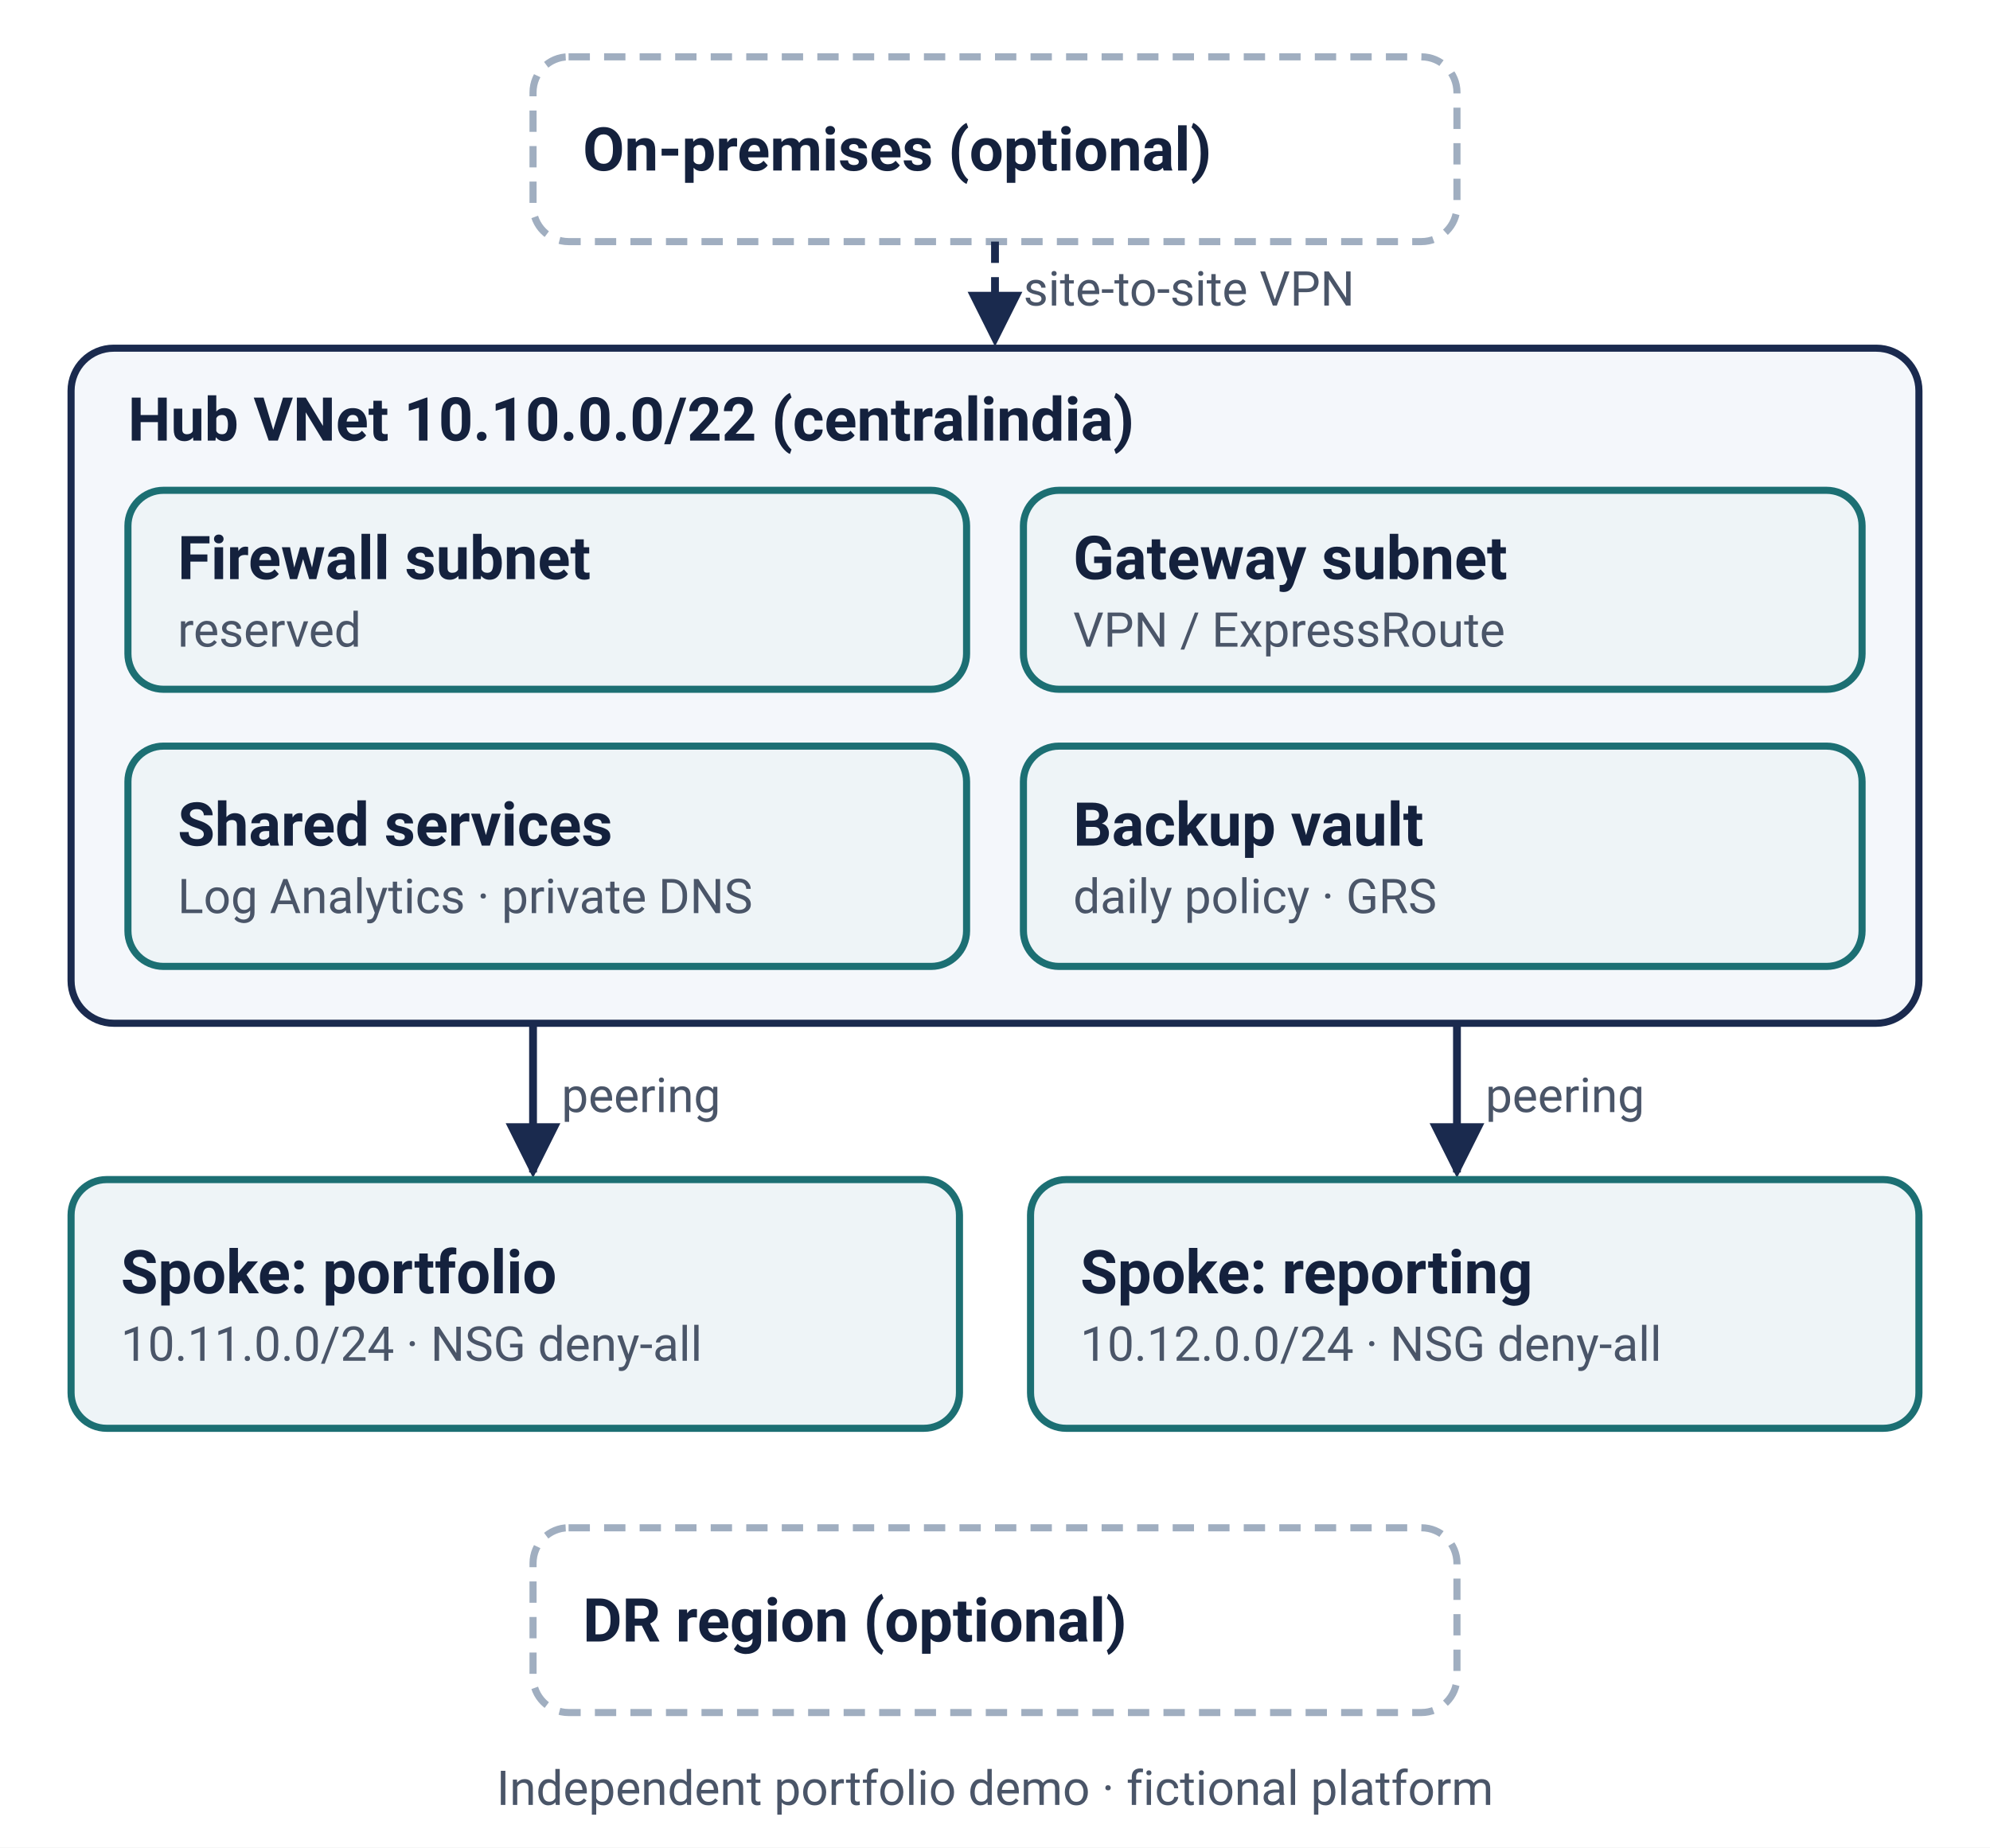
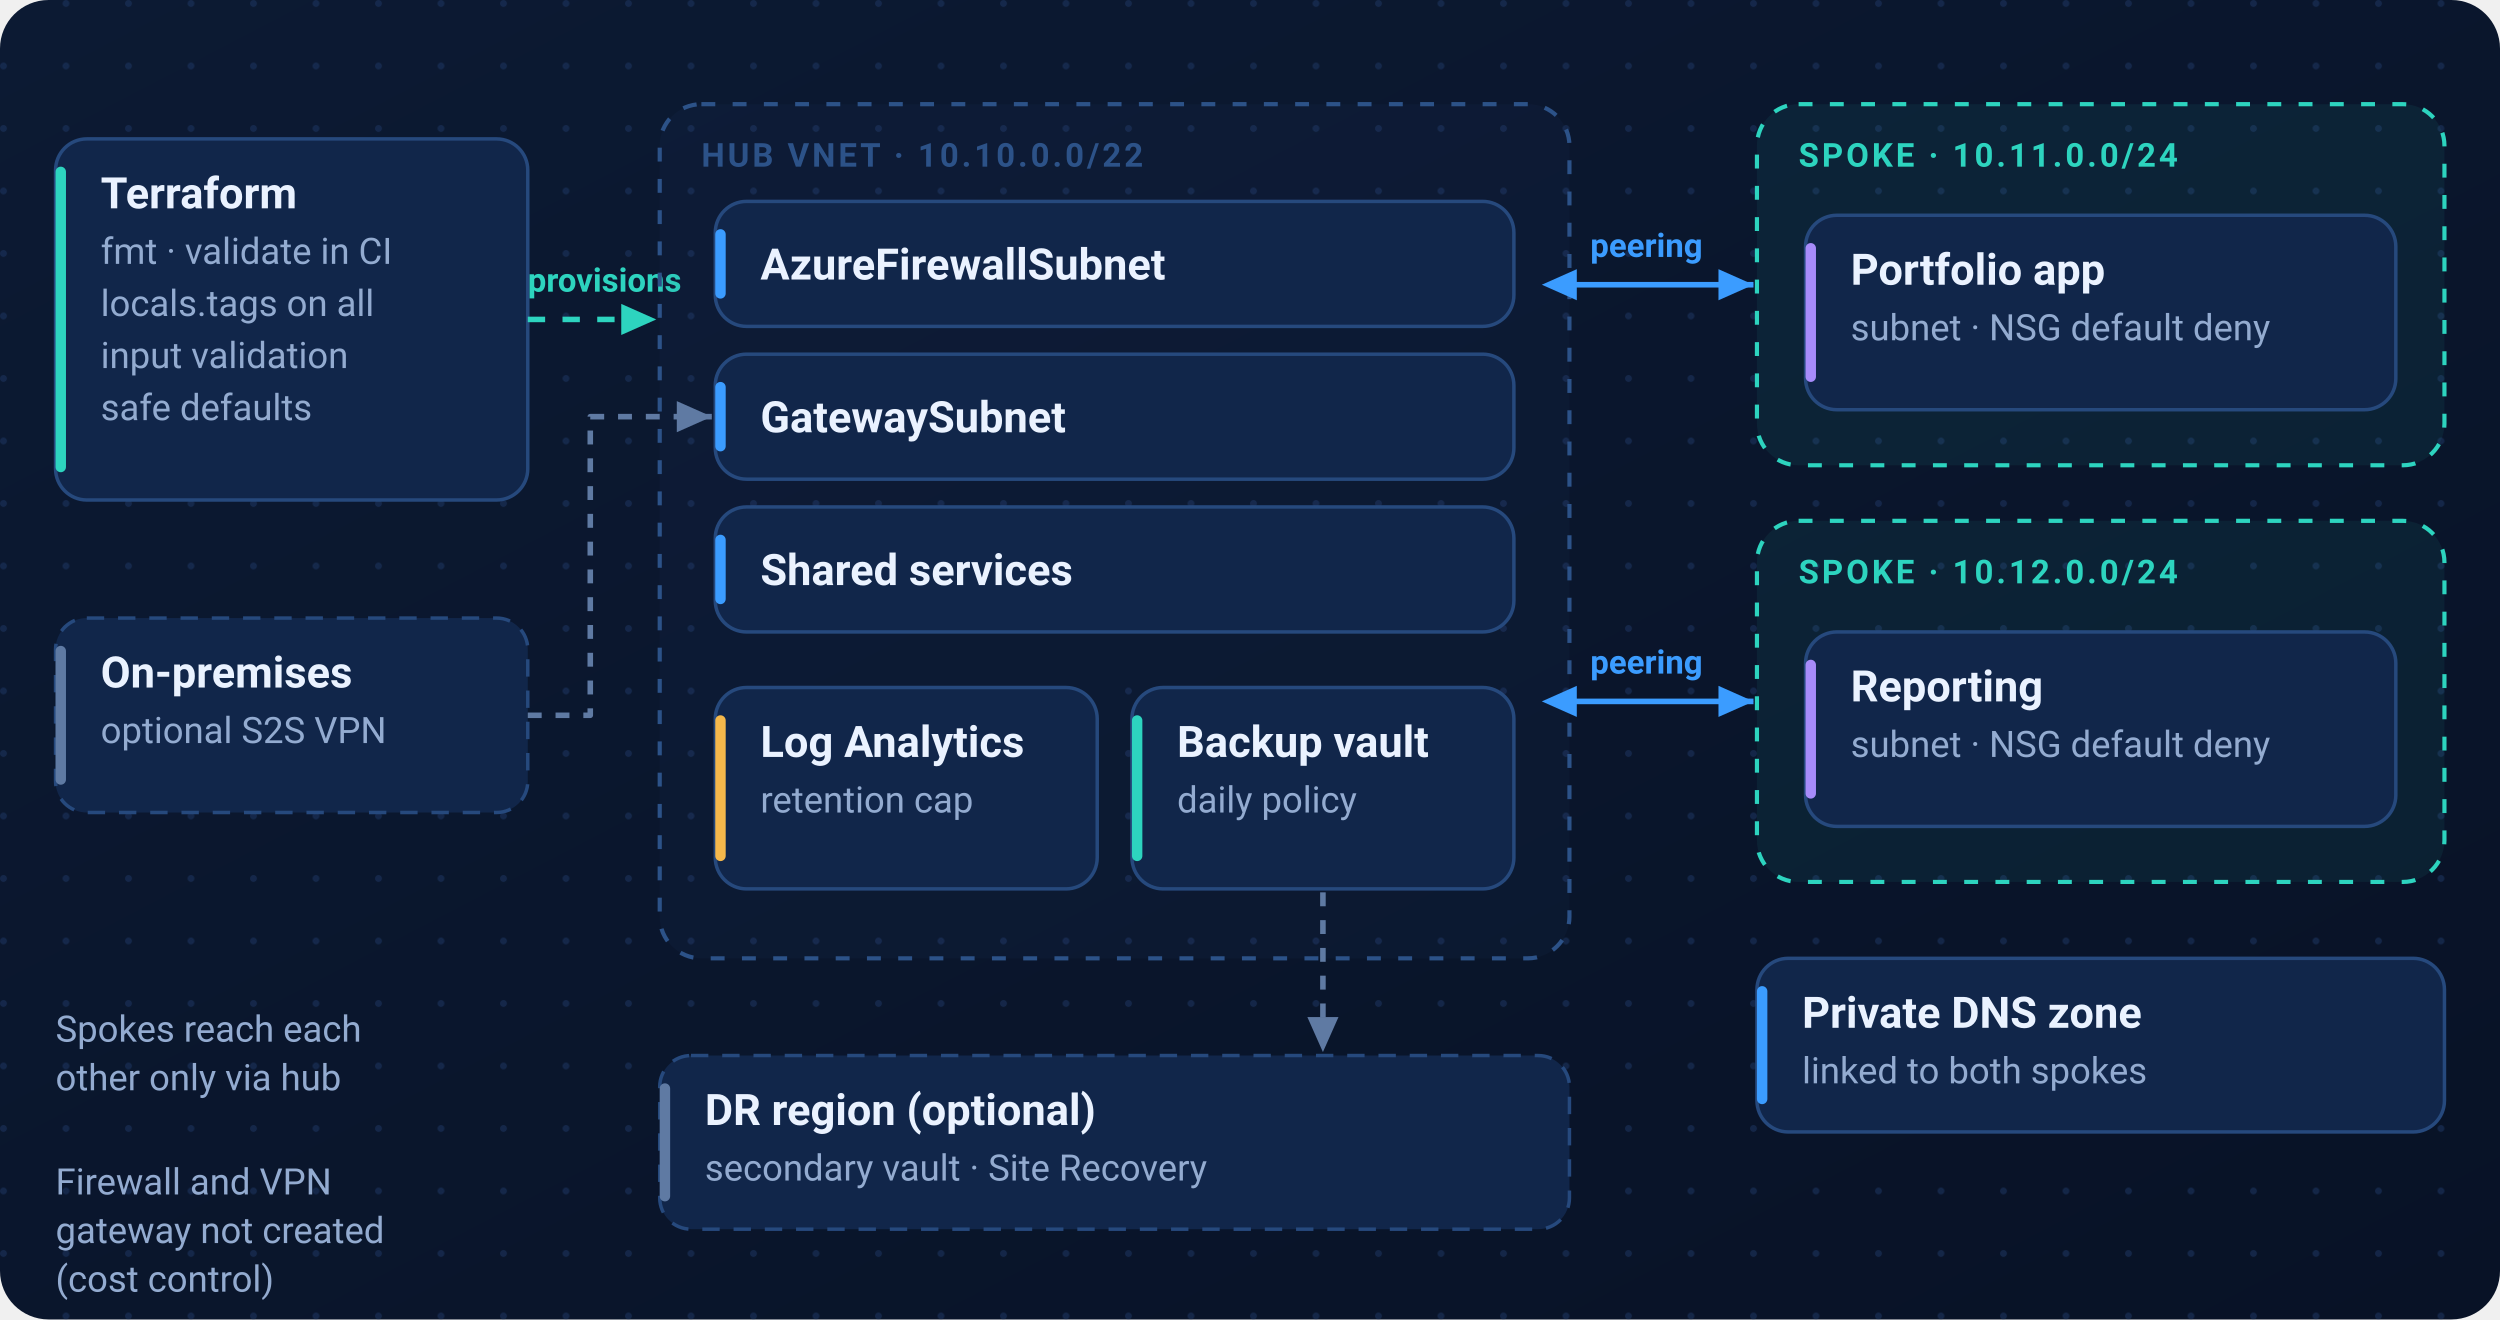
- <svg xmlns="http://www.w3.org/2000/svg" viewBox="0 0 560 520" role="img" aria-labelledby="t d">
-   <style>text{font-family:'Segoe UI',Roboto,'Noto Sans',Arial,sans-serif;fill:#14213D} .t{font-size:17px;font-weight:700} .s{font-size:13.5px;fill:#4A5568} .n{font-size:13px;font-weight:700;fill:#fff} .h{font-size:20px;font-weight:700}</style>
+ <svg xmlns="http://www.w3.org/2000/svg" viewBox="0 0 720 380" role="img" aria-labelledby="ttl dsc">
+   <style>svg{font-family:'Segoe UI',system-ui,-apple-system,Roboto,Helvetica,Arial,sans-serif}.n{fill:#11264a;stroke:#26497d}.ln{fill:none;stroke-width:1.6;stroke-linejoin:round}.t{font-size:12.5px;font-weight:600;fill:#eaf2ff}.s{font-size:10.5px;fill:#93abd0}.m{font:10px ui-monospace,'Cascadia Code',Consolas,Menlo,monospace;fill:#93abd0;white-space:pre}.gl{font-size:9.5px;font-weight:700;letter-spacing:.09em}.lbl{font-size:9.5px;font-weight:600}.flow{stroke-dasharray:5 5;animation:f 1.4s linear infinite}@keyframes f{to{stroke-dashoffset:-20}}@media (prefers-reduced-motion:reduce){.flow{animation:none}}</style>
  <defs>
+     <linearGradient id="bg" x1="0" y1="0" x2="1" y2="1">
+       <stop offset="0" stop-color="#0c1a33" />
+       <stop offset="1" stop-color="#081226" />
+     </linearGradient>
+     <pattern id="dots" width="18" height="18" patternUnits="userSpaceOnUse">
+       <circle cx="1" cy="1" r="1" fill="#1d3560" />
+     </pattern>
    <marker id="a" viewBox="0 0 10 10" refX="9" refY="5" markerWidth="7" markerHeight="7" orient="auto-start-reverse">
-       <path d="M0 0L10 5L0 10z" fill="#1A2A4E" />
+       <path d="M0,1 L9,5 L0,9 z" fill="#3b9cff" />
+     </marker>
+     <marker id="sa" viewBox="0 0 10 10" refX="1" refY="5" markerWidth="7" markerHeight="7" orient="auto-start-reverse">
+       <path d="M0,1 L9,5 L0,9 z" fill="#3b9cff" />
+     </marker>
+     <marker id="t" viewBox="0 0 10 10" refX="9" refY="5" markerWidth="7" markerHeight="7" orient="auto-start-reverse">
+       <path d="M0,1 L9,5 L0,9 z" fill="#2dd4bf" />
+     </marker>
+     <marker id="g" viewBox="0 0 10 10" refX="9" refY="5" markerWidth="7" markerHeight="7" orient="auto-start-reverse">
+       <path d="M0,1 L9,5 L0,9 z" fill="#5f7aa3" />
    </marker>
  </defs>
-   <rect width="560" height="520" fill="#fff" />
-   <rect x="150" y="16" width="260" height="52" rx="10" fill="#fff" stroke="#A0AEC0" stroke-width="2" stroke-dasharray="6 4" />
-   <text class="t" x="164" y="48">On-premises (optional)</text>
-   <line x1="280" y1="68" x2="280" y2="96" stroke="#1A2A4E" stroke-width="2.2" marker-end="url(#a)" stroke-dasharray="6 4" />
-   <text class="s" x="288" y="86">site-to-site VPN</text>
-   <rect x="20" y="98" width="520" height="190" rx="12" fill="#F4F7FB" stroke="#1A2A4E" stroke-width="2" />
-   <text class="t" x="36" y="124" text-anchor="start">Hub VNet 10.10.0.0/22 (centralindia)</text>
-   <rect x="36" y="138" width="236" height="56" rx="10" fill="#EEF4F7" stroke="#1C6F73" stroke-width="2" />
-   <text class="t" x="50" y="163">Firewall subnet</text>
-   <text class="s" x="50" y="182">reserved</text>
-   <rect x="288" y="138" width="236" height="56" rx="10" fill="#EEF4F7" stroke="#1C6F73" stroke-width="2" />
-   <text class="t" x="302" y="163">Gateway subnet</text>
-   <text class="s" x="302" y="182">VPN / ExpressRoute</text>
-   <rect x="36" y="210" width="236" height="62" rx="10" fill="#EEF4F7" stroke="#1C6F73" stroke-width="2" />
-   <text class="t" x="50" y="238">Shared services</text>
-   <text class="s" x="50" y="257">Log Analytics · private DNS</text>
-   <rect x="288" y="210" width="236" height="62" rx="10" fill="#EEF4F7" stroke="#1C6F73" stroke-width="2" />
-   <text class="t" x="302" y="238">Backup vault</text>
-   <text class="s" x="302" y="257">daily policy · GRS</text>
-   <line x1="150" y1="288" x2="150" y2="330" stroke="#1A2A4E" stroke-width="2.2" marker-end="url(#a)" />
-   <text class="s" x="158" y="313">peering</text>
-   <line x1="410" y1="288" x2="410" y2="330" stroke="#1A2A4E" stroke-width="2.2" marker-end="url(#a)" />
-   <text class="s" x="418" y="313">peering</text>
-   <rect x="20" y="332" width="250" height="70" rx="10" fill="#EEF4F7" stroke="#1C6F73" stroke-width="2" />
-   <text class="t" x="34" y="364">Spoke: portfolio</text>
-   <text class="s" x="34" y="383">10.11.0.0/24 · NSG deny-all</text>
-   <rect x="290" y="332" width="250" height="70" rx="10" fill="#EEF4F7" stroke="#1C6F73" stroke-width="2" />
-   <text class="t" x="304" y="364">Spoke: reporting</text>
-   <text class="s" x="304" y="383">10.12.0.0/24 · NSG deny-all</text>
-   <rect x="150" y="430" width="260" height="52" rx="10" fill="#fff" stroke="#A0AEC0" stroke-width="2" stroke-dasharray="6 4" />
-   <text class="t" x="164" y="462">DR region (optional)</text>
-   <text class="s" x="280" y="508" text-anchor="middle">Independent portfolio demo · fictional platform</text>
+   <rect width="720" height="380" rx="14" fill="url(#bg)" />
+   <rect width="720" height="380" rx="14" fill="url(#dots)" opacity=".55" />
+   <g>
+     <rect x="16" y="40" width="136" height="104" rx="9" class="n" />
+     <rect x="16" y="48" width="3" height="88" rx="1.5" fill="#2dd4bf" />
+     <text x="29" y="60" class="t">Terraform</text>
+     <text x="29" y="76" class="s">fmt · validate in CI</text>
+     <text x="29" y="91" class="s">locals.tags on all</text>
+     <text x="29" y="106" class="s">input validation</text>
+     <text x="29" y="121" class="s">safe defaults</text>
+   </g>
+   <path d="M152,92 L189,92" stroke="#2dd4bf" class="ln flow" marker-end="url(#t)" />
+   <text x="152" y="84" class="lbl" fill="#2dd4bf">provisions</text>
+   <rect x="190" y="30" width="262" height="246" rx="12" fill="#2c5288" fill-opacity=".07" stroke="#2c5288" stroke-dasharray="4 5" stroke-width="1.2" />
+   <text x="202" y="48" class="gl" fill="#2c5288">HUB VNET · 10.10.0.0/22</text>
+   <g>
+     <rect x="206" y="58" width="230" height="36" rx="9" class="n" />
+     <rect x="206" y="66" width="3" height="20" rx="1.5" fill="#3b9cff" />
+     <text x="219" y="80.5" class="t">AzureFirewallSubnet</text>
+   </g>
+   <g>
+     <rect x="206" y="102" width="230" height="36" rx="9" class="n" />
+     <rect x="206" y="110" width="3" height="20" rx="1.5" fill="#3b9cff" />
+     <text x="219" y="124.5" class="t">GatewaySubnet</text>
+   </g>
+   <g>
+     <rect x="206" y="146" width="230" height="36" rx="9" class="n" />
+     <rect x="206" y="154" width="3" height="20" rx="1.5" fill="#3b9cff" />
+     <text x="219" y="168.5" class="t">Shared services</text>
+   </g>
+   <g>
+     <rect x="206" y="198" width="110" height="58" rx="9" class="n" />
+     <rect x="206" y="206" width="3" height="42" rx="1.5" fill="#f5b84b" />
+     <text x="219" y="218" class="t">Log Analytics</text>
+     <text x="219" y="234" class="s">retention cap</text>
+   </g>
+   <g>
+     <rect x="326" y="198" width="110" height="58" rx="9" class="n" />
+     <rect x="326" y="206" width="3" height="42" rx="1.5" fill="#2dd4bf" />
+     <text x="339" y="218" class="t">Backup vault</text>
+     <text x="339" y="234" class="s">daily policy</text>
+   </g>
+   <rect x="506" y="30" width="198" height="104" rx="12" fill="#2dd4bf" fill-opacity=".07" stroke="#2dd4bf" stroke-dasharray="4 5" stroke-width="1.2" />
+   <text x="518" y="48" class="gl" fill="#2dd4bf">SPOKE · 10.11.0.0/24</text>
+   <g>
+     <rect x="520" y="62" width="170" height="56" rx="9" class="n" />
+     <rect x="520" y="70" width="3" height="40" rx="1.5" fill="#a78bfa" />
+     <text x="533" y="82" class="t">Portfolio app</text>
+     <text x="533" y="98" class="s">subnet · NSG default deny</text>
+   </g>
+   <rect x="506" y="150" width="198" height="104" rx="12" fill="#2dd4bf" fill-opacity=".07" stroke="#2dd4bf" stroke-dasharray="4 5" stroke-width="1.2" />
+   <text x="518" y="168" class="gl" fill="#2dd4bf">SPOKE · 10.12.0.0/24</text>
+   <g>
+     <rect x="520" y="182" width="170" height="56" rx="9" class="n" />
+     <rect x="520" y="190" width="3" height="40" rx="1.5" fill="#a78bfa" />
+     <text x="533" y="202" class="t">Reporting</text>
+     <text x="533" y="218" class="s">subnet · NSG default deny</text>
+   </g>
+   <path d="M453,82 L505,82" stroke="#3b9cff" class="ln" marker-end="url(#a)" marker-start="url(#sa)" />
+   <text x="458" y="74" class="lbl" fill="#3b9cff">peering</text>
+   <path d="M453,202 L505,202" stroke="#3b9cff" class="ln" marker-end="url(#a)" marker-start="url(#sa)" />
+   <text x="458" y="194" class="lbl" fill="#3b9cff">peering</text>
+   <g>
+     <rect x="506" y="276" width="198" height="50" rx="9" class="n" />
+     <rect x="506" y="284" width="3" height="34" rx="1.5" fill="#3b9cff" />
+     <text x="519" y="296" class="t">Private DNS zone</text>
+     <text x="519" y="312" class="s">linked to both spokes</text>
+   </g>
+   <g>
+     <rect x="16" y="178" width="136" height="56" rx="9" class="n" stroke-dasharray="5 4" />
+     <rect x="16" y="186" width="3" height="40" rx="1.5" fill="#5f7aa3" />
+     <text x="29" y="198" class="t">On-premises</text>
+     <text x="29" y="214" class="s">optional S2S VPN</text>
+   </g>
+   <path d="M152,206 L170,206 L170,120 L205,120" stroke="#5f7aa3" class="ln" stroke-dasharray="4 4" marker-end="url(#g)" />
+   <g>
+     <rect x="190" y="304" width="262" height="50" rx="9" class="n" stroke-dasharray="5 4" />
+     <rect x="190" y="312" width="3" height="34" rx="1.5" fill="#5f7aa3" />
+     <text x="203" y="324" class="t">DR region (optional)</text>
+     <text x="203" y="340" class="s">secondary vault · Site Recovery</text>
+   </g>
+   <path d="M381,257 L381,303" stroke="#5f7aa3" class="ln" stroke-dasharray="4 4" marker-end="url(#g)" />
+   <text x="16" y="300" class="s" text-anchor="start">Spokes reach each</text>
+   <text x="16" y="314" class="s" text-anchor="start">other only via hub</text>
+   <text x="16" y="344" class="s" text-anchor="start">Firewall and VPN</text>
+   <text x="16" y="358" class="s" text-anchor="start">gateway not created</text>
+   <text x="16" y="372" class="s" text-anchor="start">(cost control)</text>
</svg>
